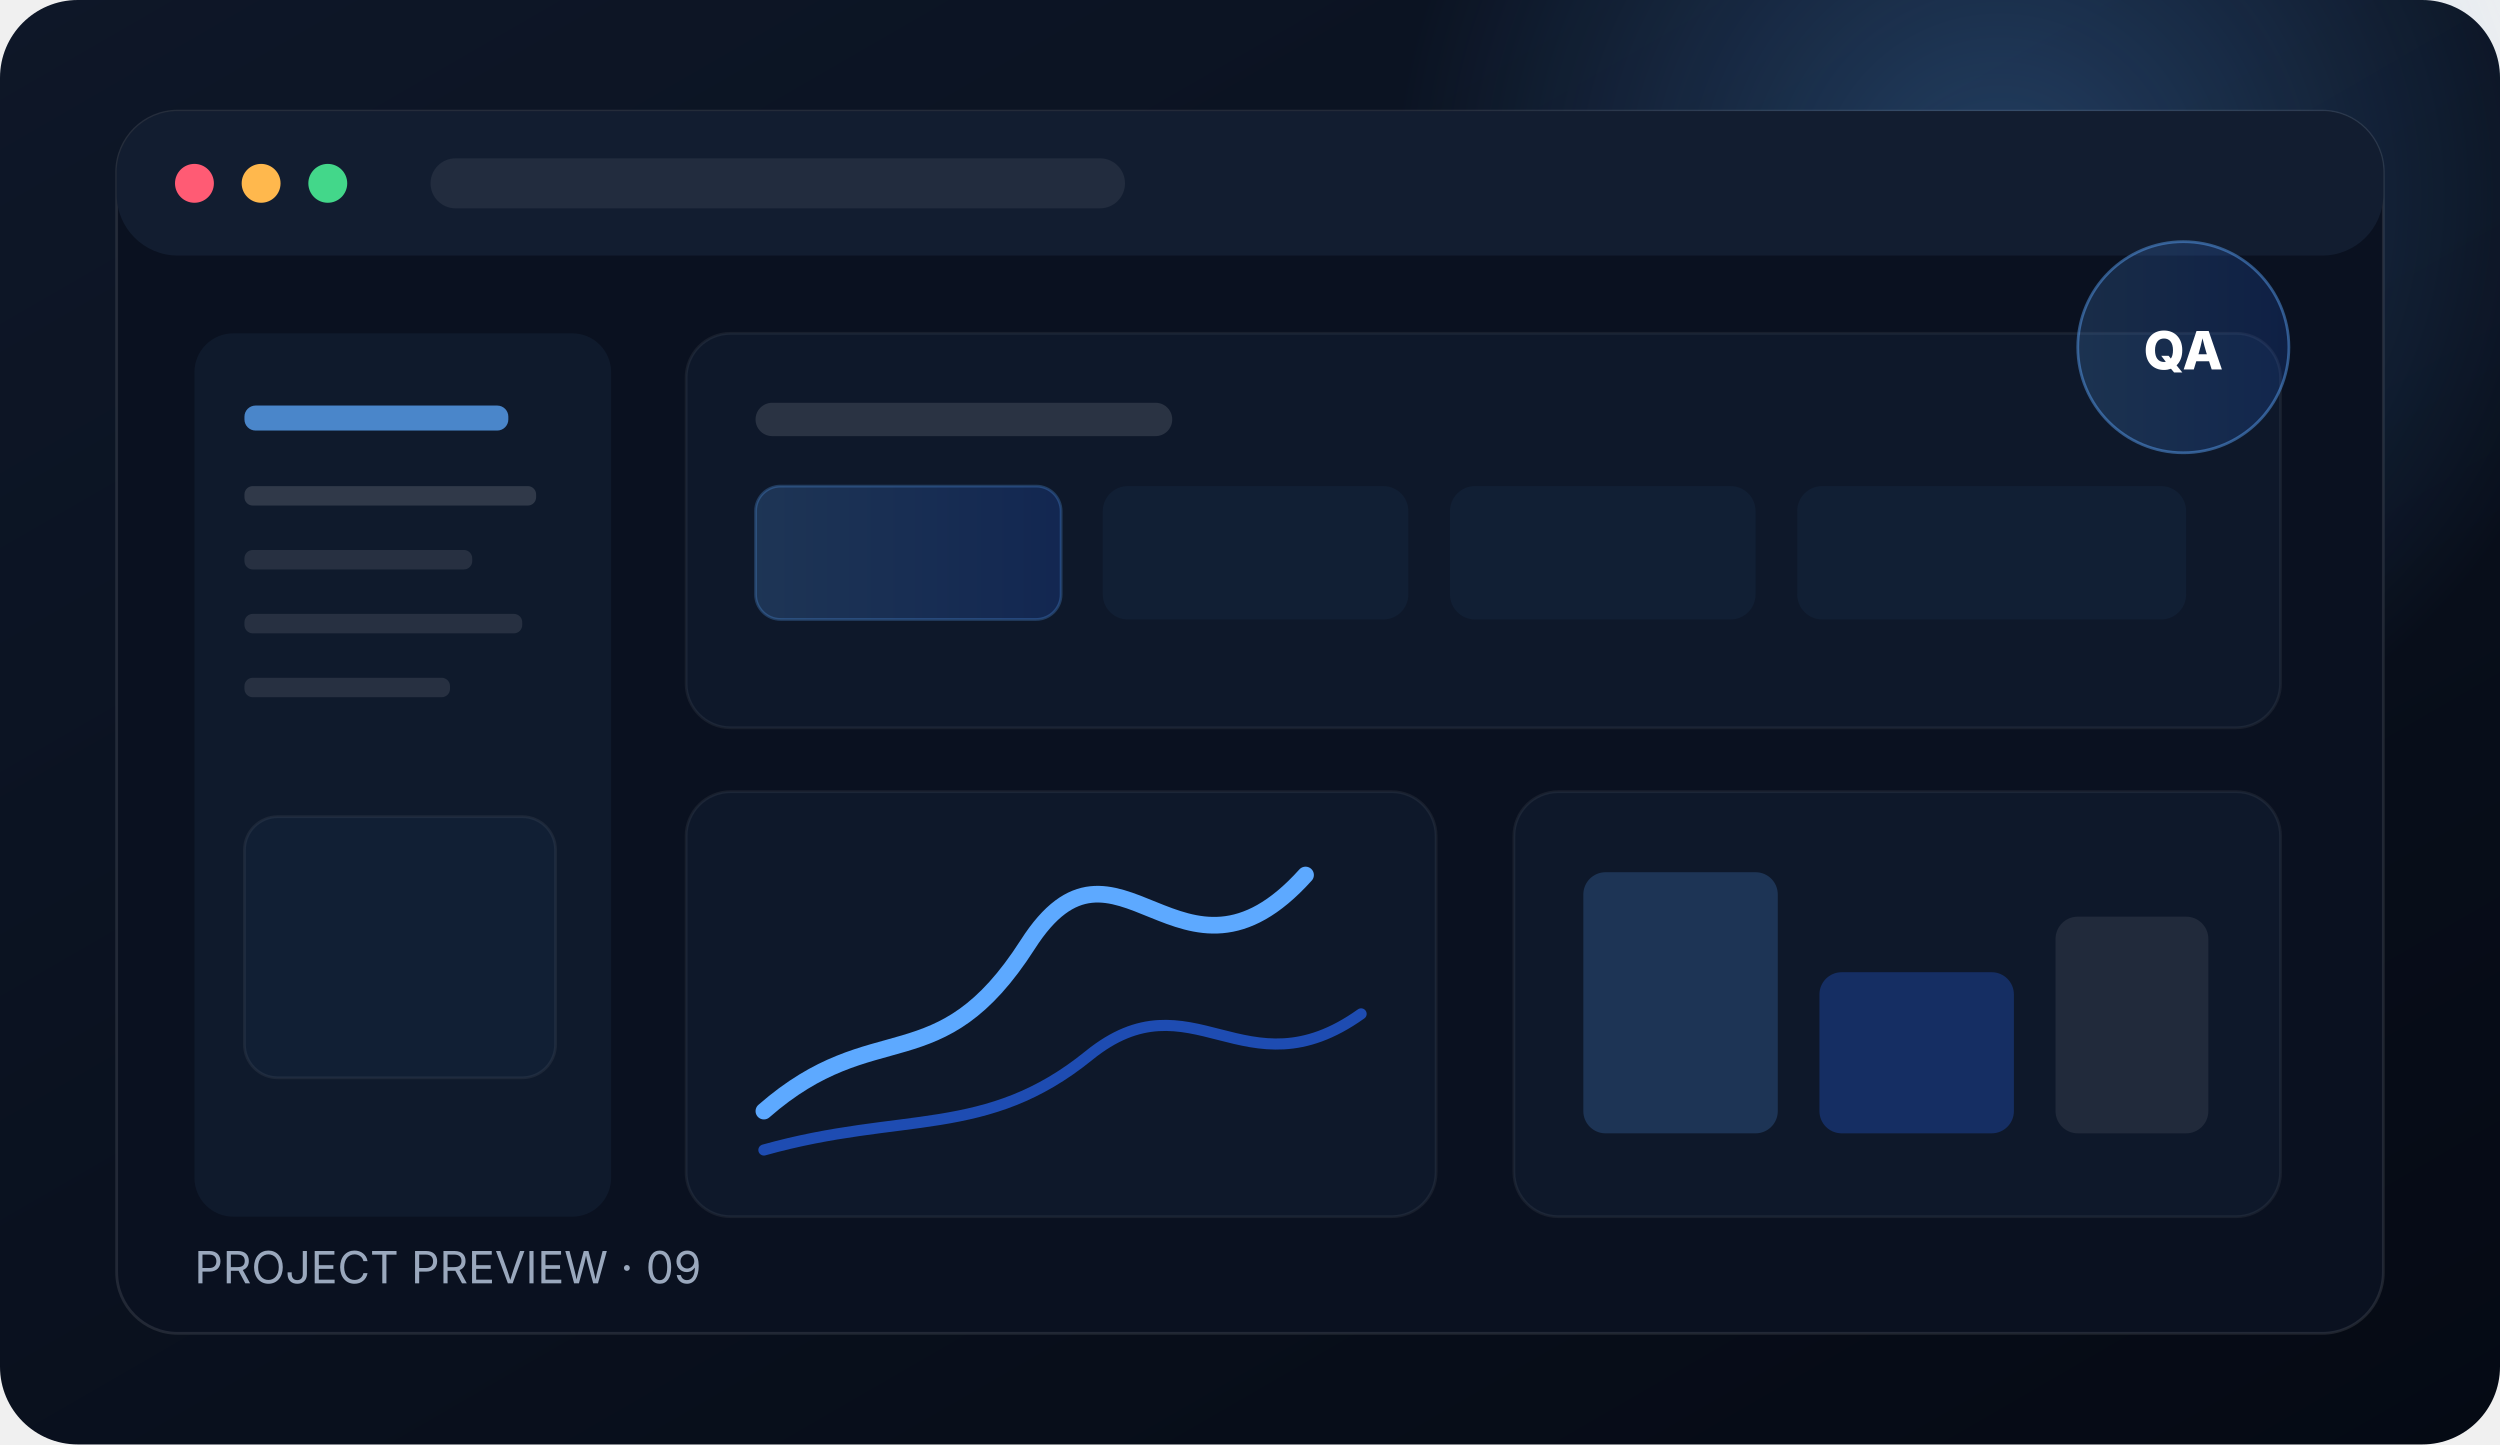
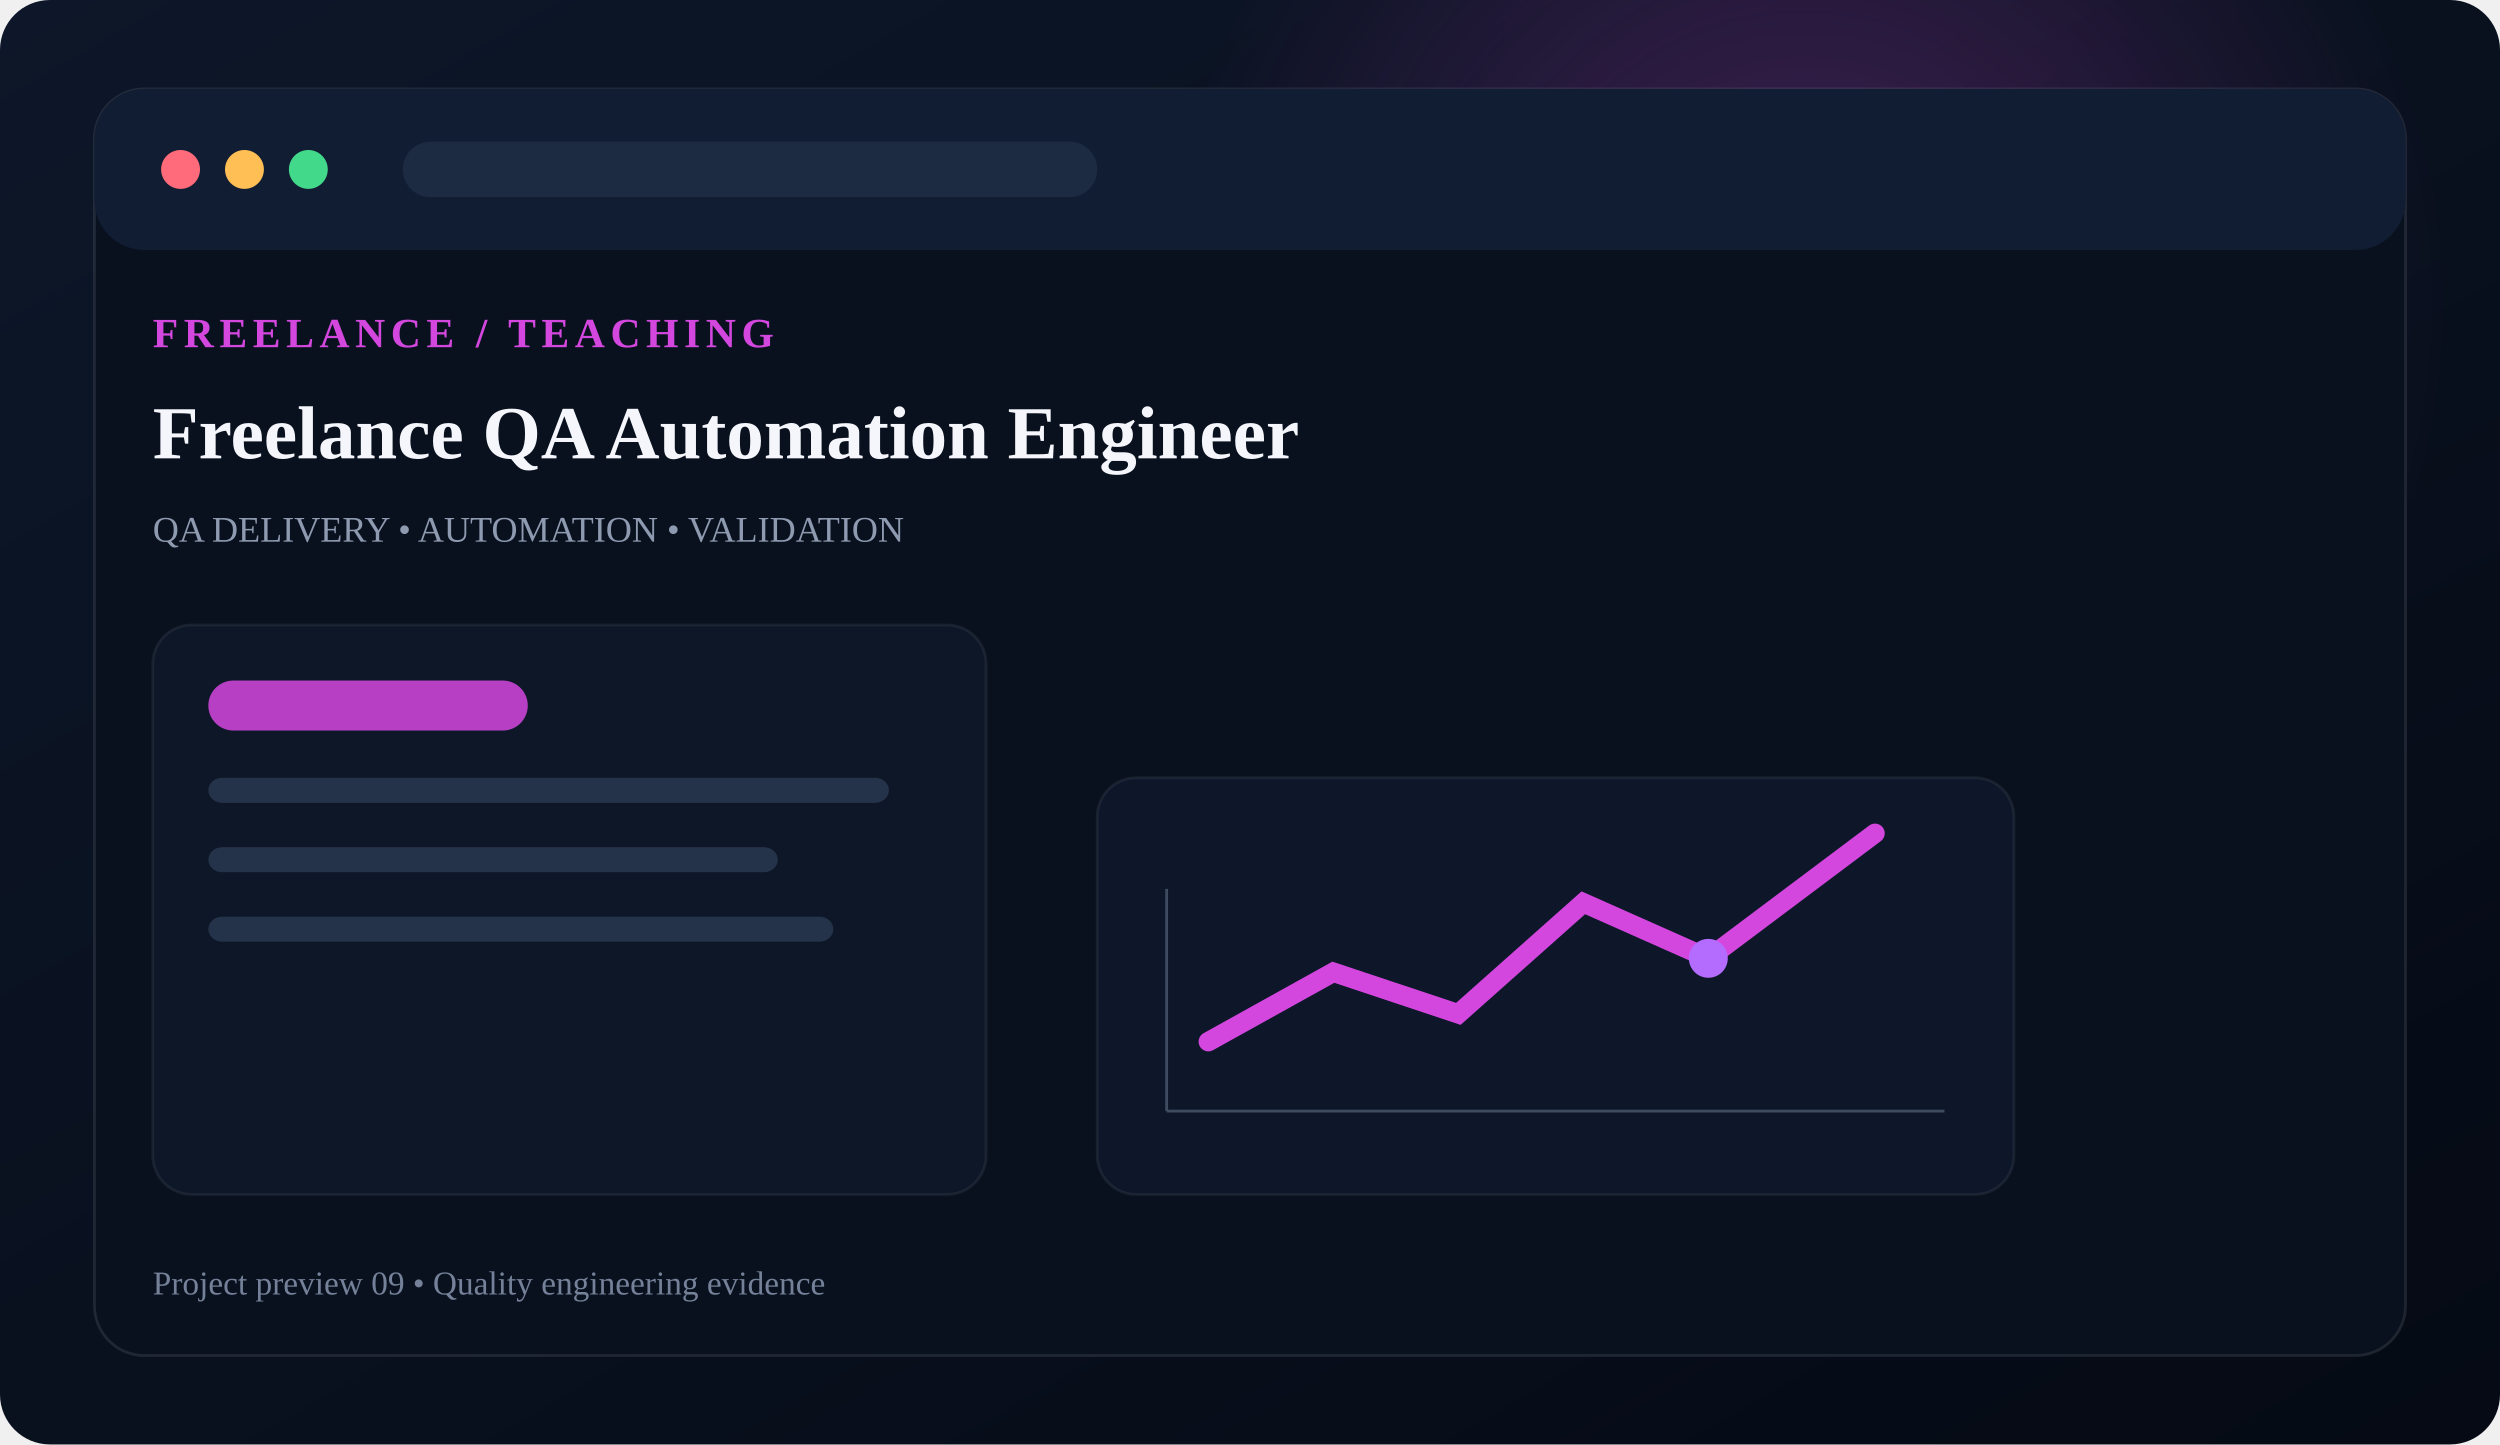
<svg xmlns="http://www.w3.org/2000/svg" viewBox="0 0 900 520">
  <defs>
    <linearGradient id="bg" x1="0" y1="0" x2="1" y2="1">
-       <stop offset="0" stop-color="#0e1728" />
+       <stop offset="0" stop-color="#0d1729" />
      <stop offset="1" stop-color="#050a14" />
    </linearGradient>
-     <linearGradient id="accent" x1="0" y1="0" x2="1" y2="0">
-       <stop offset="0" stop-color="#5da9ff" />
-       <stop offset="1" stop-color="#2563eb" />
-     </linearGradient>
-     <radialGradient id="glow">
-       <stop offset="0" stop-color="#5da9ff" stop-opacity=".30" />
-       <stop offset="1" stop-color="#5da9ff" stop-opacity="0" />
+     <radialGradient id="g">
+       <stop offset="0" stop-color="#d447df" stop-opacity=".28" />
+       <stop offset="1" stop-color="#d447df" stop-opacity="0" />
    </radialGradient>
-     <filter id="shadow">
-       <feDropShadow dx="0" dy="18" stdDeviation="20" flood-color="#000" flood-opacity=".45" />
-     </filter>
  </defs>
-   <rect width="900" height="520" rx="28" fill="url(#bg)" />
-   <circle cx="720" cy="70" r="220" fill="url(#glow)" />
-   <rect x="42" y="40" width="816" height="440" rx="22" fill="#0a1120" stroke="#ffffff" stroke-opacity=".10" />
-   <rect x="42" y="40" width="816" height="52" rx="22" fill="#121d30" />
-   <circle cx="70" cy="66" r="7" fill="#ff5b74" />
-   <circle cx="94" cy="66" r="7" fill="#ffb84d" />
-   <circle cx="118" cy="66" r="7" fill="#43d78a" />
-   <rect x="155" y="57" width="250" height="18" rx="9" fill="#ffffff" fill-opacity=".07" />
-   <rect x="70" y="120" width="150" height="318" rx="14" fill="#0f1a2c" />
-   <rect x="88" y="146" width="95" height="9" rx="4" fill="#5da9ff" fill-opacity=".75" />
-   <rect x="88" y="175" width="105" height="7" rx="3" fill="#ffffff" fill-opacity=".14" />
-   <rect x="88" y="198" width="82" height="7" rx="3" fill="#ffffff" fill-opacity=".10" />
-   <rect x="88" y="221" width="100" height="7" rx="3" fill="#ffffff" fill-opacity=".10" />
-   <rect x="88" y="244" width="74" height="7" rx="3" fill="#ffffff" fill-opacity=".10" />
-   <rect x="88" y="294" width="112" height="94" rx="12" fill="#111f34" stroke="#ffffff" stroke-opacity=".06" />
-   <rect x="247" y="120" width="574" height="142" rx="16" fill="#0e182a" stroke="#ffffff" stroke-opacity=".06" />
-   <rect x="272" y="145" width="150" height="12" rx="6" fill="#ffffff" fill-opacity=".12" />
-   <rect x="272" y="175" width="110" height="48" rx="9" fill="url(#accent)" fill-opacity=".20" stroke="#5da9ff" stroke-opacity=".25" />
-   <rect x="397" y="175" width="110" height="48" rx="9" fill="#111f34" />
-   <rect x="522" y="175" width="110" height="48" rx="9" fill="#111f34" />
-   <rect x="647" y="175" width="140" height="48" rx="9" fill="#111f34" />
-   <rect x="247" y="285" width="270" height="153" rx="16" fill="#0e182a" stroke="#ffffff" stroke-opacity=".06" />
-   <path d="M275 400 C315 365 338 390 370 340 S425 365 470 315" fill="none" stroke="#5da9ff" stroke-width="6" stroke-linecap="round" />
-   <path d="M275 414 C325 400 355 410 392 380 S448 395 490 365" fill="none" stroke="#2563eb" stroke-opacity=".7" stroke-width="4" stroke-linecap="round" />
-   <rect x="545" y="285" width="276" height="153" rx="16" fill="#0e182a" stroke="#ffffff" stroke-opacity=".06" />
-   <rect x="570" y="314" width="70" height="94" rx="8" fill="#5da9ff" fill-opacity=".20" />
-   <rect x="655" y="350" width="70" height="58" rx="8" fill="#2563eb" fill-opacity=".30" />
-   <rect x="740" y="330" width="55" height="78" rx="8" fill="#ffffff" fill-opacity=".08" />
-   <circle cx="786" cy="125" r="38" fill="url(#accent)" fill-opacity=".18" stroke="#5da9ff" stroke-opacity=".45" />
-   <text x="786" y="133" text-anchor="middle" font-family="Inter,Arial,sans-serif" font-size="19" font-weight="800" fill="#fff">QA</text>
-   <text x="70" y="462" font-family="Inter,Arial,sans-serif" font-size="16" fill="#9aa8bd">PROJECT PREVIEW · 09</text>
+   <rect width="900" height="520" rx="18" fill="url(#bg)" />
+   <circle cx="650" cy="110" r="230" fill="url(#g)" />
+   <rect x="34" y="32" width="832" height="456" rx="18" fill="#09111f" stroke="#ffffff18" />
+   <rect x="34" y="32" width="832" height="58" rx="18" fill="#111d32" />
+   <circle cx="65" cy="61" r="7" fill="#ff6b7a" />
+   <circle cx="88" cy="61" r="7" fill="#ffbf55" />
+   <circle cx="111" cy="61" r="7" fill="#42d98b" />
+   <rect x="145" y="51" width="250" height="20" rx="10" fill="#1c2a42" />
+   <text x="55" y="125" fill="#d447df" font-size="15" font-weight="800" letter-spacing="2">FREELANCE / TEACHING</text>
+   <text x="55" y="165" fill="#f4f6fb" font-size="27" font-weight="800">Freelance QA Automation Engineer</text>
+   <text x="55" y="195" fill="#8e9ab0" font-size="13">QA DELIVERY • AUTOMATION • VALIDATION</text>
+   <rect x="55" y="225" width="300" height="205" rx="14" fill="#0d1728" stroke="#ffffff10" />
+   <rect x="75" y="245" width="115" height="18" rx="9" fill="#d447df" opacity=".85" />
+   <rect x="75" y="280" width="245" height="9" rx="5" fill="#25334a" />
+   <rect x="75" y="305" width="205" height="9" rx="5" fill="#25334a" />
+   <rect x="75" y="330" width="225" height="9" rx="5" fill="#25334a" />
+   <rect x="395" y="280" width="330" height="150" rx="14" fill="#0d1729" stroke="#ffffff10" />
+   <path d="M420 400V320M420 400H700" stroke="#71809a" opacity=".5" />
+   <polyline points="435,375 480,350 525,365 570,325 615,345 675,300" fill="none" stroke="#d447df" stroke-width="7" stroke-linecap="round" />
+   <circle cx="615" cy="345" r="7" fill="#b46cff" />
+   <text x="55" y="466" fill="#748198" font-size="12">Project preview 09 • Quality engineering evidence</text>
</svg>
